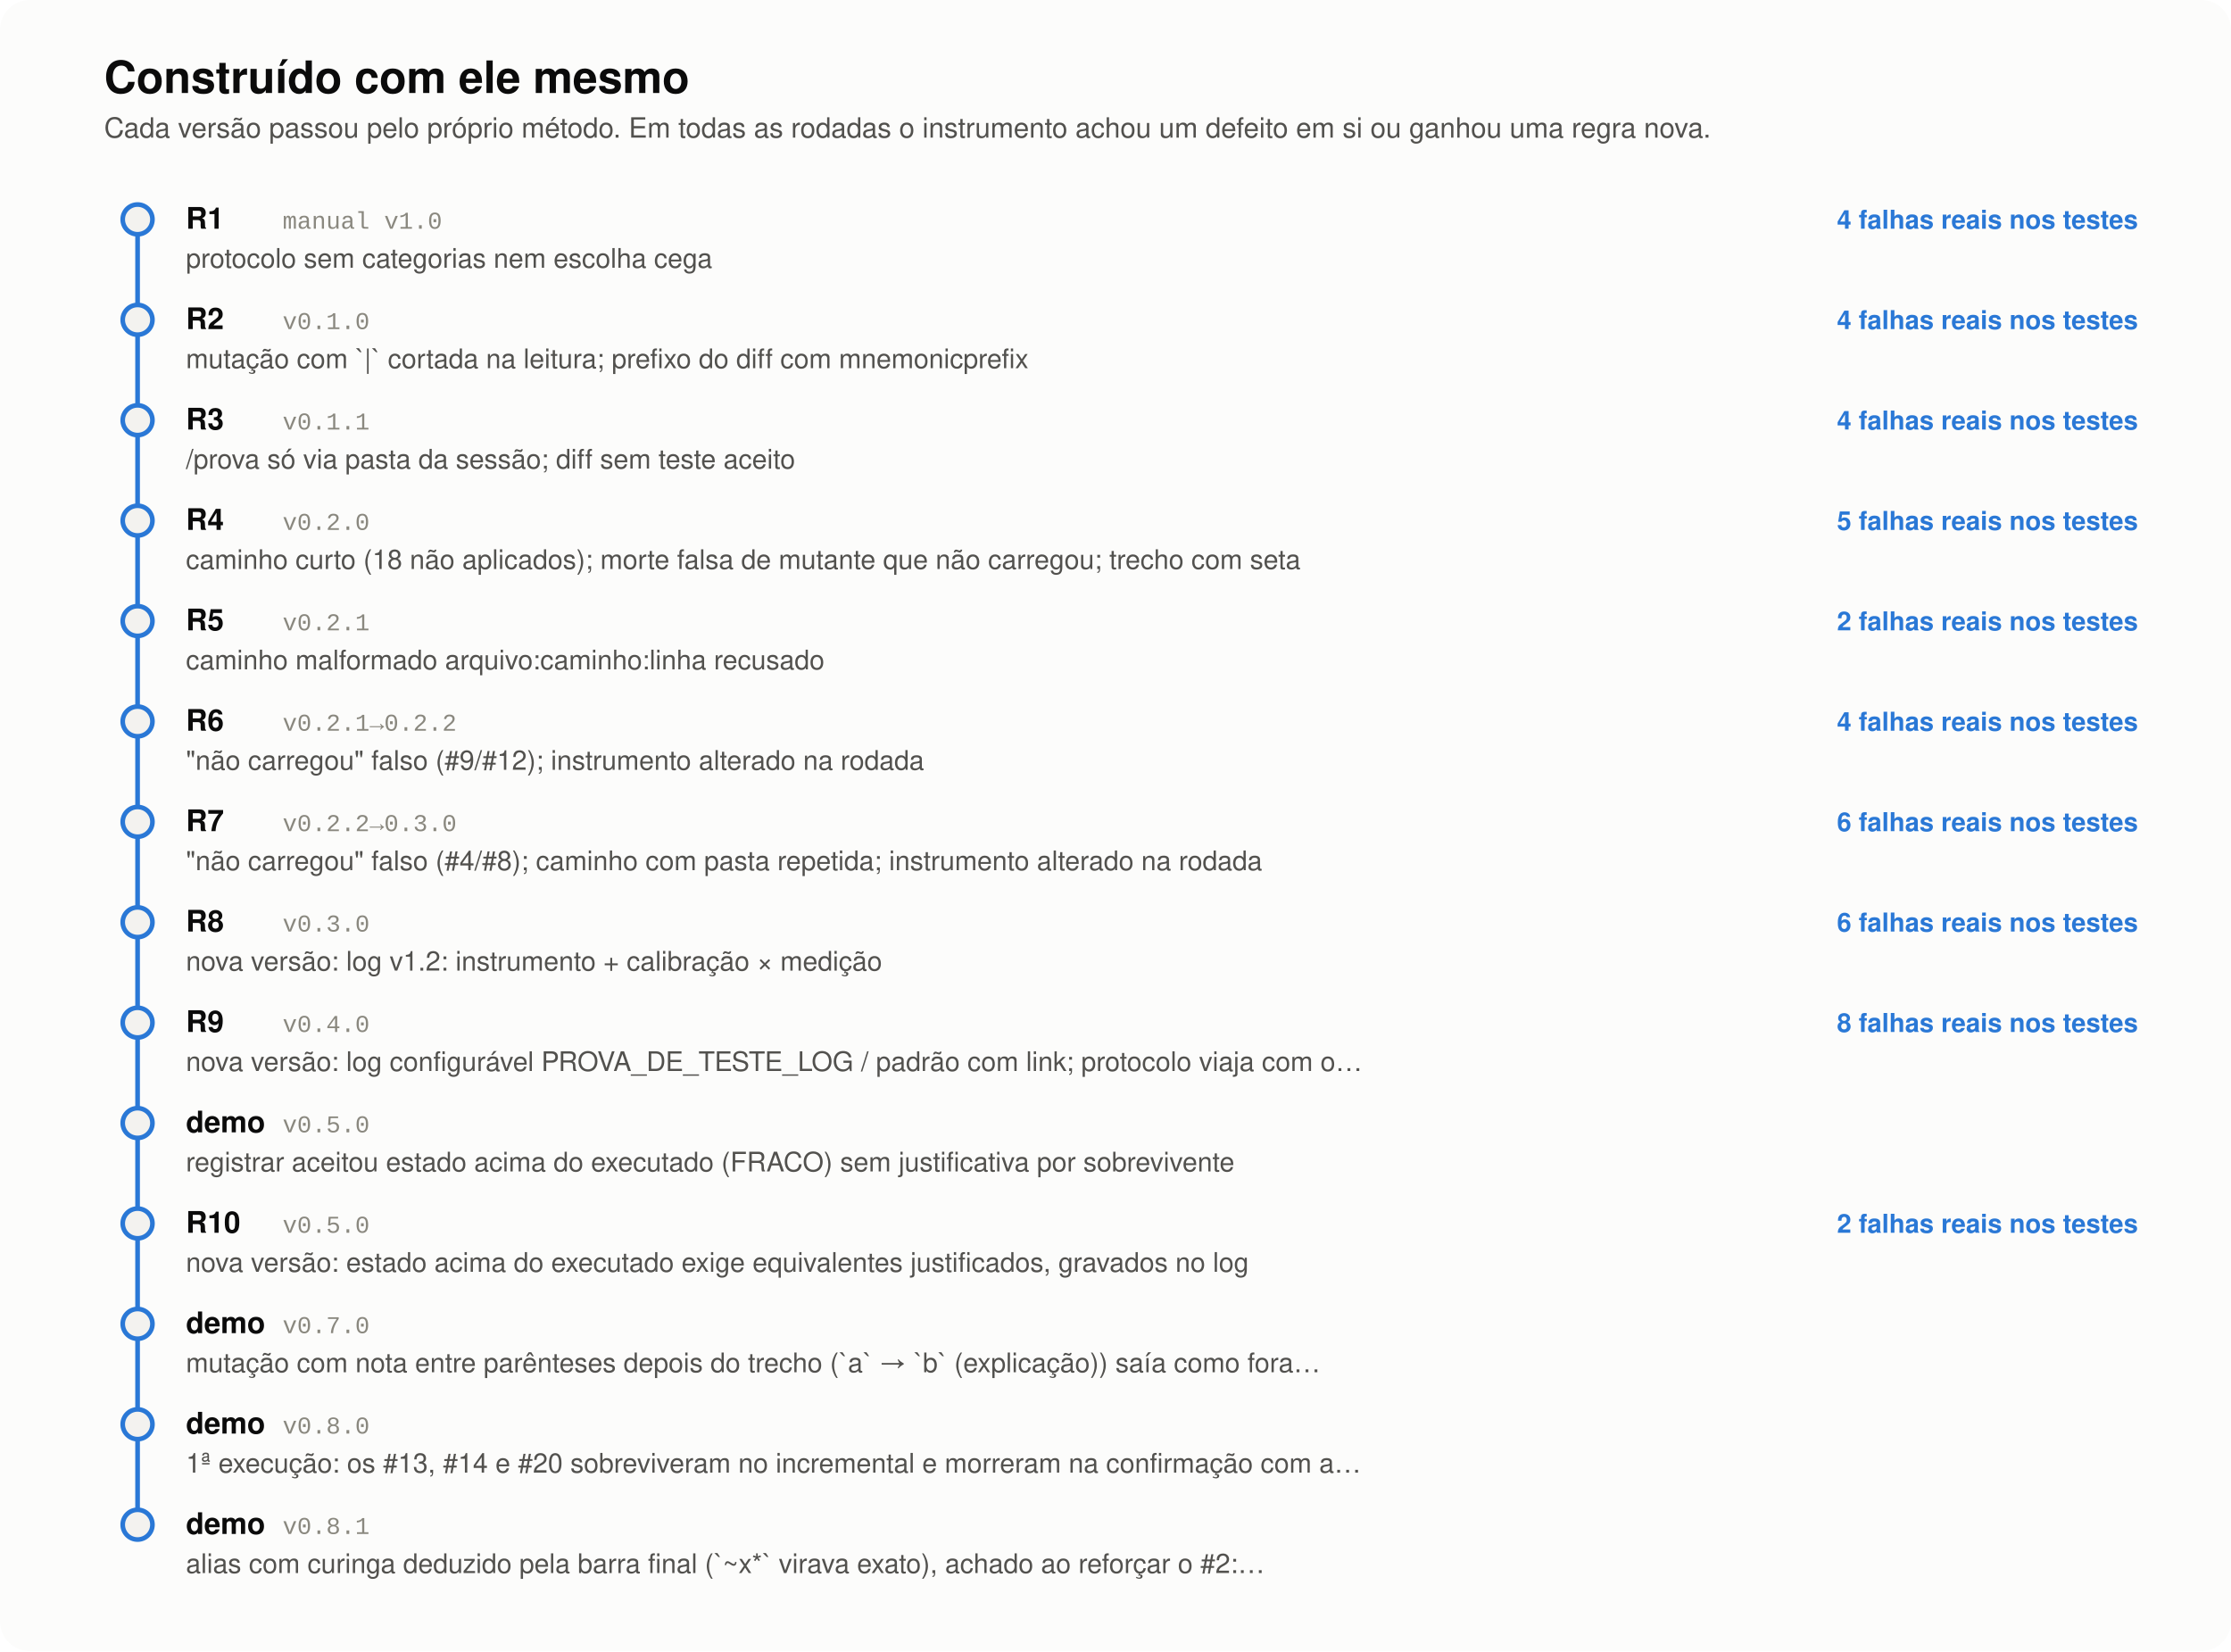
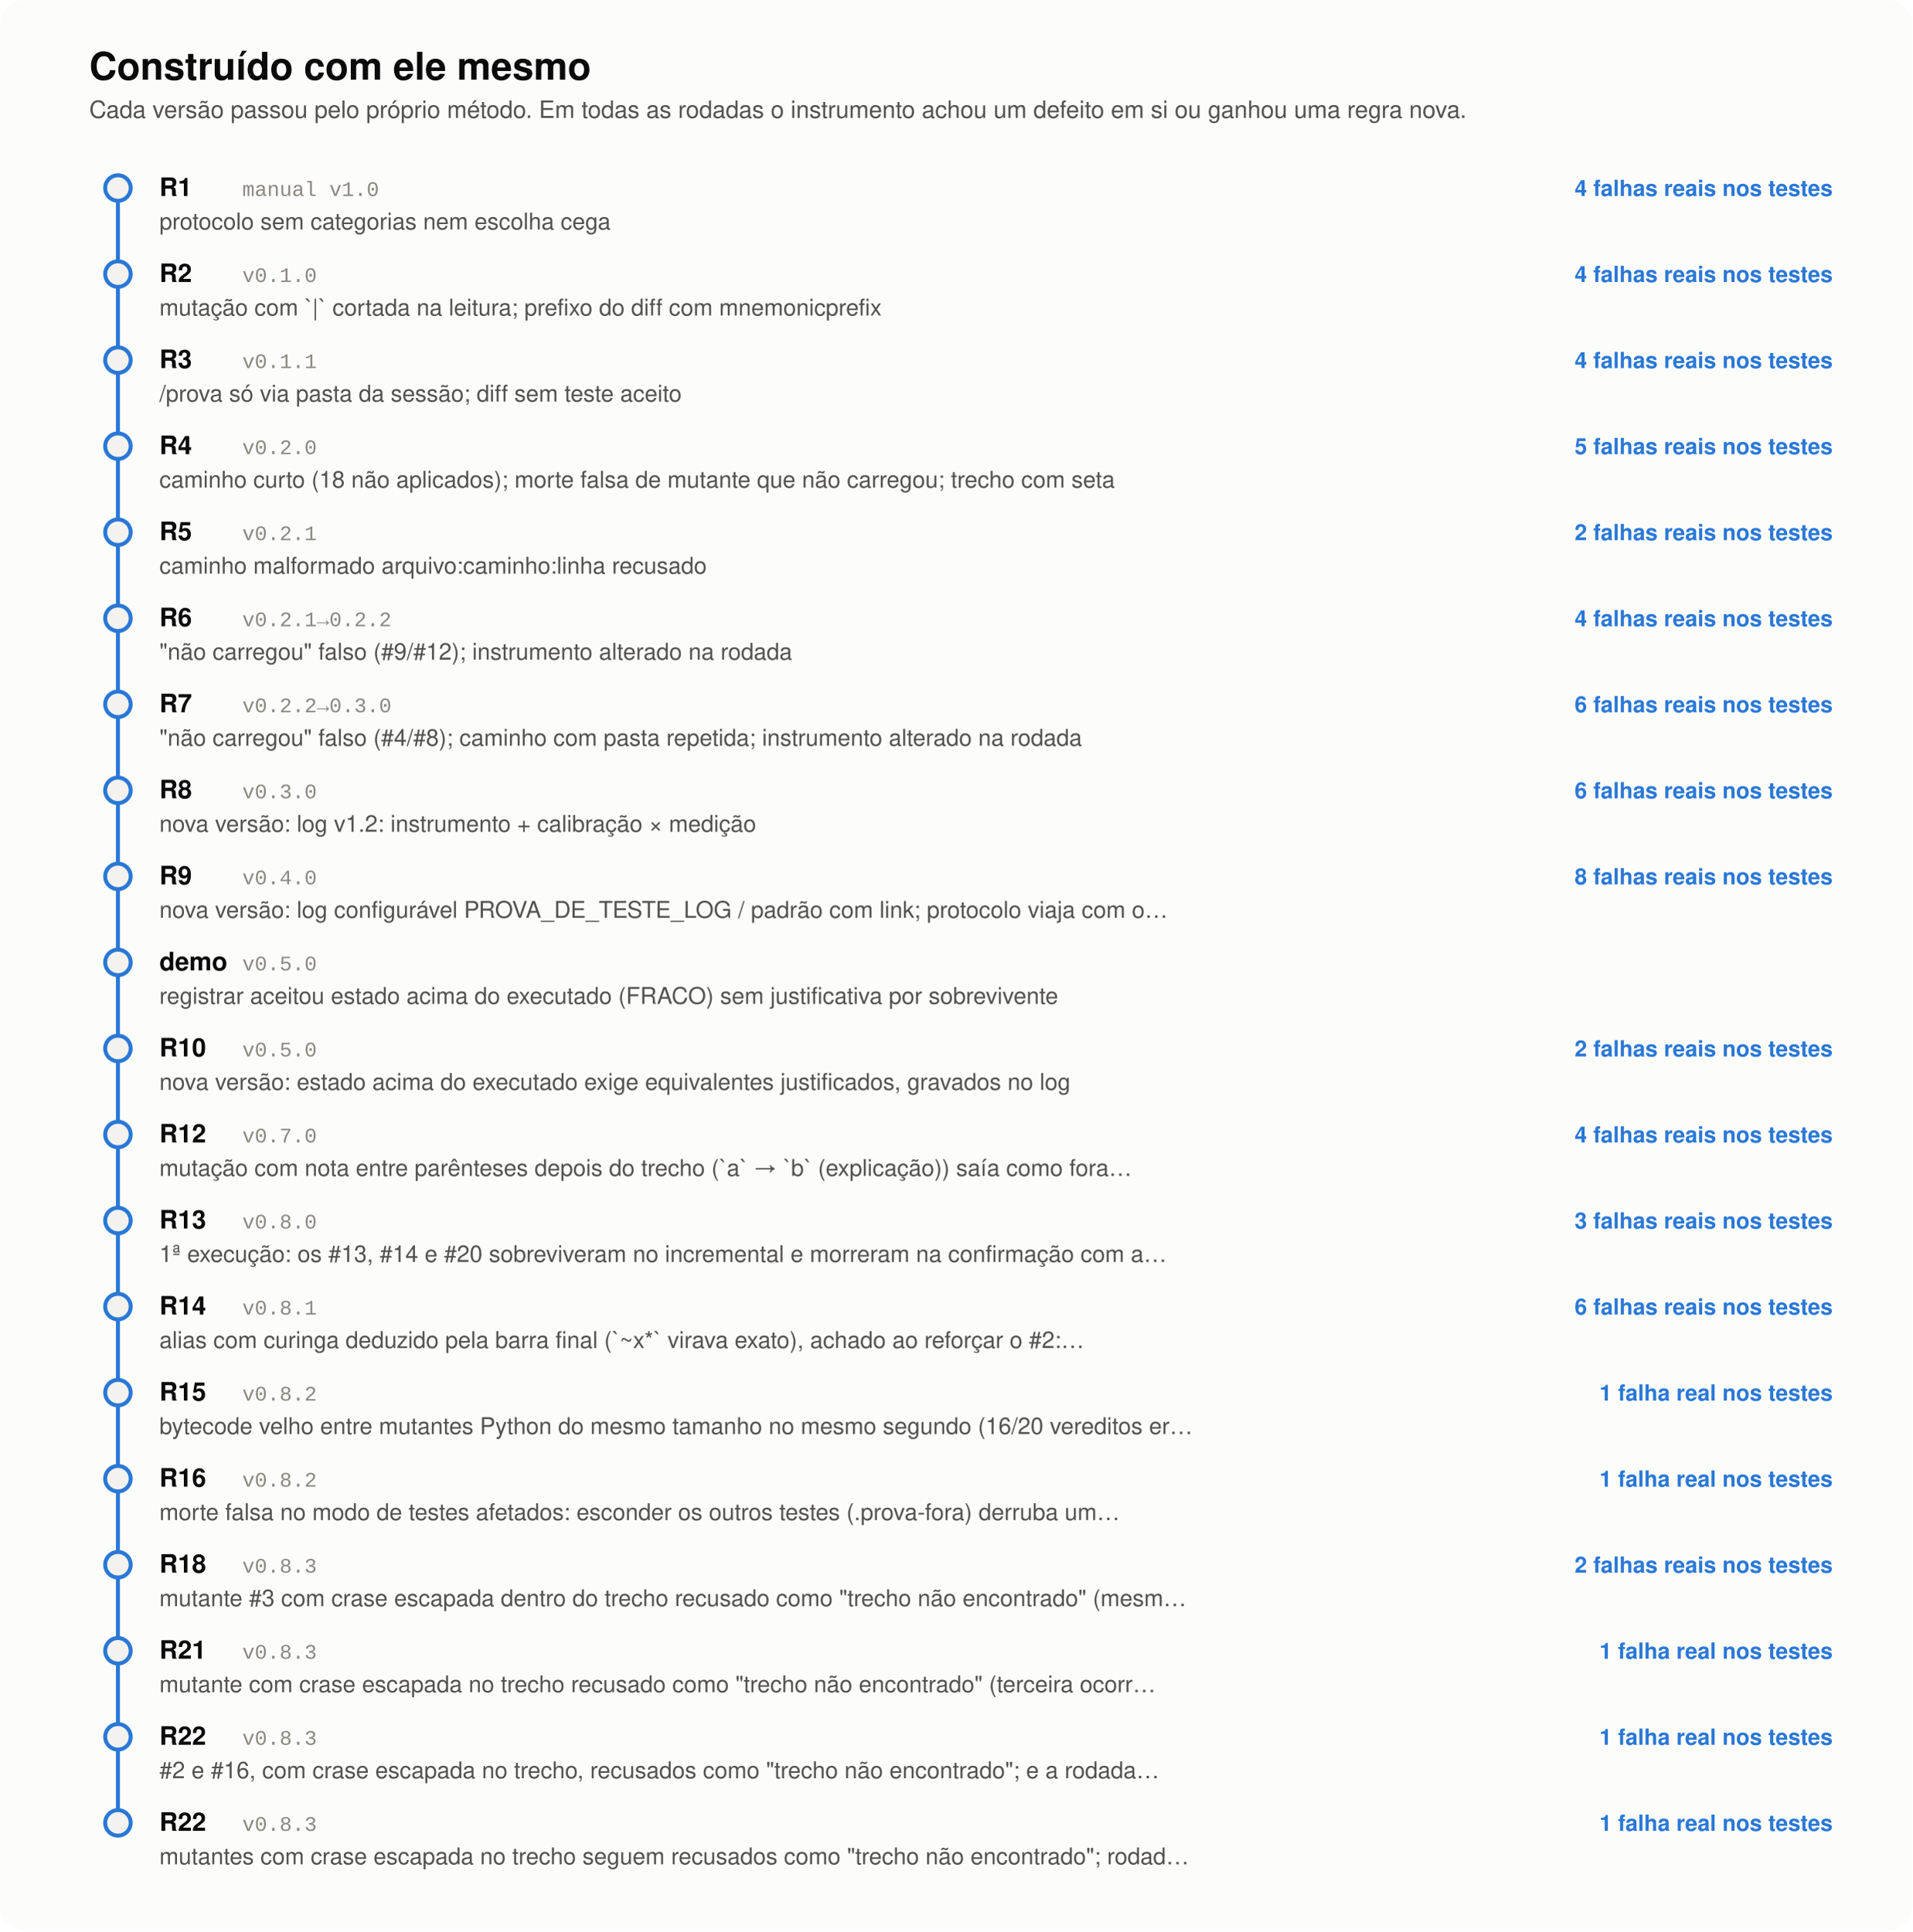
- <svg xmlns="http://www.w3.org/2000/svg" viewBox="0 0 1200 888" width="1200" height="888" role="img" aria-label="Linha do tempo das rodadas de calibração do instrumento" font-family="ui-sans-serif, -apple-system, 'Segoe UI', Helvetica, Arial, sans-serif">
+ <svg xmlns="http://www.w3.org/2000/svg" viewBox="0 0 1200 1212" width="1200" height="1212" role="img" aria-label="Linha do tempo das rodadas de calibração do instrumento" font-family="ui-sans-serif, -apple-system, 'Segoe UI', Helvetica, Arial, sans-serif">
  <style>
  .sup { fill: #fcfcfb; } .sup2 { fill: #f3f2ef; } .borda { stroke: #dedcd5; }
  .t1 { fill: #0b0b0b; } .t2 { fill: #52514e; } .t3 { fill: #8a887f; }
  .ac { fill: #2a78d6; } .acs { stroke: #2a78d6; } .acf { fill: #e8f1fb; }
  .ok { fill: #0f7a3d; } .okf { fill: #e3f3e8; }
  @media (prefers-color-scheme: dark) {
    .sup { fill: #1a1a19; } .sup2 { fill: #232322; } .borda { stroke: #3a3936; }
    .t1 { fill: #f0efec; } .t2 { fill: #c3c2b7; } .t3 { fill: #8f8d84; }
    .ac { fill: #3987e5; } .acs { stroke: #3987e5; } .acf { fill: #1d2c40; }
    .ok { fill: #4cc27a; } .okf { fill: #16301f; }
  }
  @media (prefers-reduced-motion: reduce) { * { animation: none !important; } }
</style>
-   <rect width="1200" height="888" rx="16" class="sup" />
+   <rect width="1200" height="1212" rx="16" class="sup" />
  <text x="56" y="50" font-size="24" font-weight="800" class="t1">Construído com ele mesmo</text>
  <text x="56" y="74" font-size="15" class="t2">Cada versão passou pelo próprio método. Em todas as rodadas o instrumento achou um defeito em si ou ganhou uma regra nova.</text>
  <line x1="74" y1="126" x2="74" y2="164" class="acs" stroke-width="2.5" />
  <circle cx="74" cy="118" r="8" class="sup2 acs" stroke-width="2.5" />
  <text x="100" y="123" font-size="16" font-weight="700" class="t1">R1</text>
  <text x="152" y="123" font-size="13" class="t3" font-family="ui-monospace, 'SF Mono', Menlo, Consolas, 'Liberation Mono', monospace">manual v1.0</text>
  <text x="100" y="144" font-size="14.5" class="t2">protocolo sem categorias nem escolha cega</text>
  <text x="1150" y="123" font-size="14" class="ac" text-anchor="end" font-weight="700">4 falhas reais nos testes</text>
  <line x1="74" y1="180" x2="74" y2="218" class="acs" stroke-width="2.5" />
  <circle cx="74" cy="172" r="8" class="sup2 acs" stroke-width="2.5" />
  <text x="100" y="177" font-size="16" font-weight="700" class="t1">R2</text>
  <text x="152" y="177" font-size="13" class="t3" font-family="ui-monospace, 'SF Mono', Menlo, Consolas, 'Liberation Mono', monospace">v0.1.0</text>
  <text x="100" y="198" font-size="14.5" class="t2">mutação com `|` cortada na leitura; prefixo do diff com mnemonicprefix</text>
  <text x="1150" y="177" font-size="14" class="ac" text-anchor="end" font-weight="700">4 falhas reais nos testes</text>
  <line x1="74" y1="234" x2="74" y2="272" class="acs" stroke-width="2.5" />
  <circle cx="74" cy="226" r="8" class="sup2 acs" stroke-width="2.5" />
  <text x="100" y="231" font-size="16" font-weight="700" class="t1">R3</text>
  <text x="152" y="231" font-size="13" class="t3" font-family="ui-monospace, 'SF Mono', Menlo, Consolas, 'Liberation Mono', monospace">v0.1.1</text>
  <text x="100" y="252" font-size="14.5" class="t2">/prova só via pasta da sessão; diff sem teste aceito</text>
  <text x="1150" y="231" font-size="14" class="ac" text-anchor="end" font-weight="700">4 falhas reais nos testes</text>
  <line x1="74" y1="288" x2="74" y2="326" class="acs" stroke-width="2.5" />
  <circle cx="74" cy="280" r="8" class="sup2 acs" stroke-width="2.5" />
  <text x="100" y="285" font-size="16" font-weight="700" class="t1">R4</text>
  <text x="152" y="285" font-size="13" class="t3" font-family="ui-monospace, 'SF Mono', Menlo, Consolas, 'Liberation Mono', monospace">v0.2.0</text>
  <text x="100" y="306" font-size="14.5" class="t2">caminho curto (18 não aplicados); morte falsa de mutante que não carregou; trecho com seta</text>
  <text x="1150" y="285" font-size="14" class="ac" text-anchor="end" font-weight="700">5 falhas reais nos testes</text>
  <line x1="74" y1="342" x2="74" y2="380" class="acs" stroke-width="2.5" />
  <circle cx="74" cy="334" r="8" class="sup2 acs" stroke-width="2.5" />
  <text x="100" y="339" font-size="16" font-weight="700" class="t1">R5</text>
  <text x="152" y="339" font-size="13" class="t3" font-family="ui-monospace, 'SF Mono', Menlo, Consolas, 'Liberation Mono', monospace">v0.2.1</text>
  <text x="100" y="360" font-size="14.5" class="t2">caminho malformado arquivo:caminho:linha recusado</text>
  <text x="1150" y="339" font-size="14" class="ac" text-anchor="end" font-weight="700">2 falhas reais nos testes</text>
  <line x1="74" y1="396" x2="74" y2="434" class="acs" stroke-width="2.5" />
  <circle cx="74" cy="388" r="8" class="sup2 acs" stroke-width="2.5" />
  <text x="100" y="393" font-size="16" font-weight="700" class="t1">R6</text>
  <text x="152" y="393" font-size="13" class="t3" font-family="ui-monospace, 'SF Mono', Menlo, Consolas, 'Liberation Mono', monospace">v0.2.1→0.2.2</text>
  <text x="100" y="414" font-size="14.5" class="t2">"não carregou" falso (#9/#12); instrumento alterado na rodada</text>
  <text x="1150" y="393" font-size="14" class="ac" text-anchor="end" font-weight="700">4 falhas reais nos testes</text>
  <line x1="74" y1="450" x2="74" y2="488" class="acs" stroke-width="2.5" />
  <circle cx="74" cy="442" r="8" class="sup2 acs" stroke-width="2.5" />
  <text x="100" y="447" font-size="16" font-weight="700" class="t1">R7</text>
  <text x="152" y="447" font-size="13" class="t3" font-family="ui-monospace, 'SF Mono', Menlo, Consolas, 'Liberation Mono', monospace">v0.2.2→0.3.0</text>
  <text x="100" y="468" font-size="14.5" class="t2">"não carregou" falso (#4/#8); caminho com pasta repetida; instrumento alterado na rodada</text>
  <text x="1150" y="447" font-size="14" class="ac" text-anchor="end" font-weight="700">6 falhas reais nos testes</text>
  <line x1="74" y1="504" x2="74" y2="542" class="acs" stroke-width="2.5" />
  <circle cx="74" cy="496" r="8" class="sup2 acs" stroke-width="2.5" />
  <text x="100" y="501" font-size="16" font-weight="700" class="t1">R8</text>
  <text x="152" y="501" font-size="13" class="t3" font-family="ui-monospace, 'SF Mono', Menlo, Consolas, 'Liberation Mono', monospace">v0.3.0</text>
  <text x="100" y="522" font-size="14.5" class="t2">nova versão: log v1.2: instrumento + calibração × medição</text>
  <text x="1150" y="501" font-size="14" class="ac" text-anchor="end" font-weight="700">6 falhas reais nos testes</text>
  <line x1="74" y1="558" x2="74" y2="596" class="acs" stroke-width="2.5" />
  <circle cx="74" cy="550" r="8" class="sup2 acs" stroke-width="2.5" />
  <text x="100" y="555" font-size="16" font-weight="700" class="t1">R9</text>
  <text x="152" y="555" font-size="13" class="t3" font-family="ui-monospace, 'SF Mono', Menlo, Consolas, 'Liberation Mono', monospace">v0.4.0</text>
  <text x="100" y="576" font-size="14.5" class="t2">nova versão: log configurável PROVA_DE_TESTE_LOG / padrão com link; protocolo viaja com o…</text>
  <text x="1150" y="555" font-size="14" class="ac" text-anchor="end" font-weight="700">8 falhas reais nos testes</text>
  <line x1="74" y1="612" x2="74" y2="650" class="acs" stroke-width="2.5" />
  <circle cx="74" cy="604" r="8" class="sup2 acs" stroke-width="2.5" />
  <text x="100" y="609" font-size="16" font-weight="700" class="t1">demo</text>
  <text x="152" y="609" font-size="13" class="t3" font-family="ui-monospace, 'SF Mono', Menlo, Consolas, 'Liberation Mono', monospace">v0.5.0</text>
  <text x="100" y="630" font-size="14.5" class="t2">registrar aceitou estado acima do executado (FRACO) sem justificativa por sobrevivente</text>
  <line x1="74" y1="666" x2="74" y2="704" class="acs" stroke-width="2.5" />
  <circle cx="74" cy="658" r="8" class="sup2 acs" stroke-width="2.5" />
  <text x="100" y="663" font-size="16" font-weight="700" class="t1">R10</text>
  <text x="152" y="663" font-size="13" class="t3" font-family="ui-monospace, 'SF Mono', Menlo, Consolas, 'Liberation Mono', monospace">v0.5.0</text>
  <text x="100" y="684" font-size="14.5" class="t2">nova versão: estado acima do executado exige equivalentes justificados, gravados no log</text>
  <text x="1150" y="663" font-size="14" class="ac" text-anchor="end" font-weight="700">2 falhas reais nos testes</text>
  <line x1="74" y1="720" x2="74" y2="758" class="acs" stroke-width="2.5" />
  <circle cx="74" cy="712" r="8" class="sup2 acs" stroke-width="2.5" />
-   <text x="100" y="717" font-size="16" font-weight="700" class="t1">demo</text>
+   <text x="100" y="717" font-size="16" font-weight="700" class="t1">R12</text>
  <text x="152" y="717" font-size="13" class="t3" font-family="ui-monospace, 'SF Mono', Menlo, Consolas, 'Liberation Mono', monospace">v0.7.0</text>
  <text x="100" y="738" font-size="14.5" class="t2">mutação com nota entre parênteses depois do trecho (`a` → `b` (explicação)) saía como fora…</text>
+   <text x="1150" y="717" font-size="14" class="ac" text-anchor="end" font-weight="700">4 falhas reais nos testes</text>
  <line x1="74" y1="774" x2="74" y2="812" class="acs" stroke-width="2.5" />
  <circle cx="74" cy="766" r="8" class="sup2 acs" stroke-width="2.5" />
-   <text x="100" y="771" font-size="16" font-weight="700" class="t1">demo</text>
+   <text x="100" y="771" font-size="16" font-weight="700" class="t1">R13</text>
  <text x="152" y="771" font-size="13" class="t3" font-family="ui-monospace, 'SF Mono', Menlo, Consolas, 'Liberation Mono', monospace">v0.8.0</text>
  <text x="100" y="792" font-size="14.5" class="t2">1ª execução: os #13, #14 e #20 sobreviveram no incremental e morreram na confirmação com a…</text>
+   <text x="1150" y="771" font-size="14" class="ac" text-anchor="end" font-weight="700">3 falhas reais nos testes</text>
+   <line x1="74" y1="828" x2="74" y2="866" class="acs" stroke-width="2.5" />
  <circle cx="74" cy="820" r="8" class="sup2 acs" stroke-width="2.5" />
-   <text x="100" y="825" font-size="16" font-weight="700" class="t1">demo</text>
+   <text x="100" y="825" font-size="16" font-weight="700" class="t1">R14</text>
  <text x="152" y="825" font-size="13" class="t3" font-family="ui-monospace, 'SF Mono', Menlo, Consolas, 'Liberation Mono', monospace">v0.8.1</text>
  <text x="100" y="846" font-size="14.5" class="t2">alias com curinga deduzido pela barra final (`~x*` virava exato), achado ao reforçar o #2:…</text>
+   <text x="1150" y="825" font-size="14" class="ac" text-anchor="end" font-weight="700">6 falhas reais nos testes</text>
+   <line x1="74" y1="882" x2="74" y2="920" class="acs" stroke-width="2.5" />
+   <circle cx="74" cy="874" r="8" class="sup2 acs" stroke-width="2.5" />
+   <text x="100" y="879" font-size="16" font-weight="700" class="t1">R15</text>
+   <text x="152" y="879" font-size="13" class="t3" font-family="ui-monospace, 'SF Mono', Menlo, Consolas, 'Liberation Mono', monospace">v0.8.2</text>
+   <text x="100" y="900" font-size="14.5" class="t2">bytecode velho entre mutantes Python do mesmo tamanho no mesmo segundo (16/20 vereditos er…</text>
+   <text x="1150" y="879" font-size="14" class="ac" text-anchor="end" font-weight="700">1 falha real nos testes</text>
+   <line x1="74" y1="936" x2="74" y2="974" class="acs" stroke-width="2.5" />
+   <circle cx="74" cy="928" r="8" class="sup2 acs" stroke-width="2.5" />
+   <text x="100" y="933" font-size="16" font-weight="700" class="t1">R16</text>
+   <text x="152" y="933" font-size="13" class="t3" font-family="ui-monospace, 'SF Mono', Menlo, Consolas, 'Liberation Mono', monospace">v0.8.2</text>
+   <text x="100" y="954" font-size="14.5" class="t2">morte falsa no modo de testes afetados: esconder os outros testes (.prova-fora) derruba um…</text>
+   <text x="1150" y="933" font-size="14" class="ac" text-anchor="end" font-weight="700">1 falha real nos testes</text>
+   <line x1="74" y1="990" x2="74" y2="1028" class="acs" stroke-width="2.5" />
+   <circle cx="74" cy="982" r="8" class="sup2 acs" stroke-width="2.5" />
+   <text x="100" y="987" font-size="16" font-weight="700" class="t1">R18</text>
+   <text x="152" y="987" font-size="13" class="t3" font-family="ui-monospace, 'SF Mono', Menlo, Consolas, 'Liberation Mono', monospace">v0.8.3</text>
+   <text x="100" y="1008" font-size="14.5" class="t2">mutante #3 com crase escapada dentro do trecho recusado como "trecho não encontrado" (mesm…</text>
+   <text x="1150" y="987" font-size="14" class="ac" text-anchor="end" font-weight="700">2 falhas reais nos testes</text>
+   <line x1="74" y1="1044" x2="74" y2="1082" class="acs" stroke-width="2.5" />
+   <circle cx="74" cy="1036" r="8" class="sup2 acs" stroke-width="2.5" />
+   <text x="100" y="1041" font-size="16" font-weight="700" class="t1">R21</text>
+   <text x="152" y="1041" font-size="13" class="t3" font-family="ui-monospace, 'SF Mono', Menlo, Consolas, 'Liberation Mono', monospace">v0.8.3</text>
+   <text x="100" y="1062" font-size="14.5" class="t2">mutante com crase escapada no trecho recusado como "trecho não encontrado" (terceira ocorr…</text>
+   <text x="1150" y="1041" font-size="14" class="ac" text-anchor="end" font-weight="700">1 falha real nos testes</text>
+   <line x1="74" y1="1098" x2="74" y2="1136" class="acs" stroke-width="2.5" />
+   <circle cx="74" cy="1090" r="8" class="sup2 acs" stroke-width="2.5" />
+   <text x="100" y="1095" font-size="16" font-weight="700" class="t1">R22</text>
+   <text x="152" y="1095" font-size="13" class="t3" font-family="ui-monospace, 'SF Mono', Menlo, Consolas, 'Liberation Mono', monospace">v0.8.3</text>
+   <text x="100" y="1116" font-size="14.5" class="t2">#2 e #16, com crase escapada no trecho, recusados como "trecho não encontrado"; e a rodada…</text>
+   <text x="1150" y="1095" font-size="14" class="ac" text-anchor="end" font-weight="700">1 falha real nos testes</text>
+   <circle cx="74" cy="1144" r="8" class="sup2 acs" stroke-width="2.5" />
+   <text x="100" y="1149" font-size="16" font-weight="700" class="t1">R22</text>
+   <text x="152" y="1149" font-size="13" class="t3" font-family="ui-monospace, 'SF Mono', Menlo, Consolas, 'Liberation Mono', monospace">v0.8.3</text>
+   <text x="100" y="1170" font-size="14.5" class="t2">mutantes com crase escapada no trecho seguem recusados como "trecho não encontrado"; rodad…</text>
+   <text x="1150" y="1149" font-size="14" class="ac" text-anchor="end" font-weight="700">1 falha real nos testes</text>
</svg>
